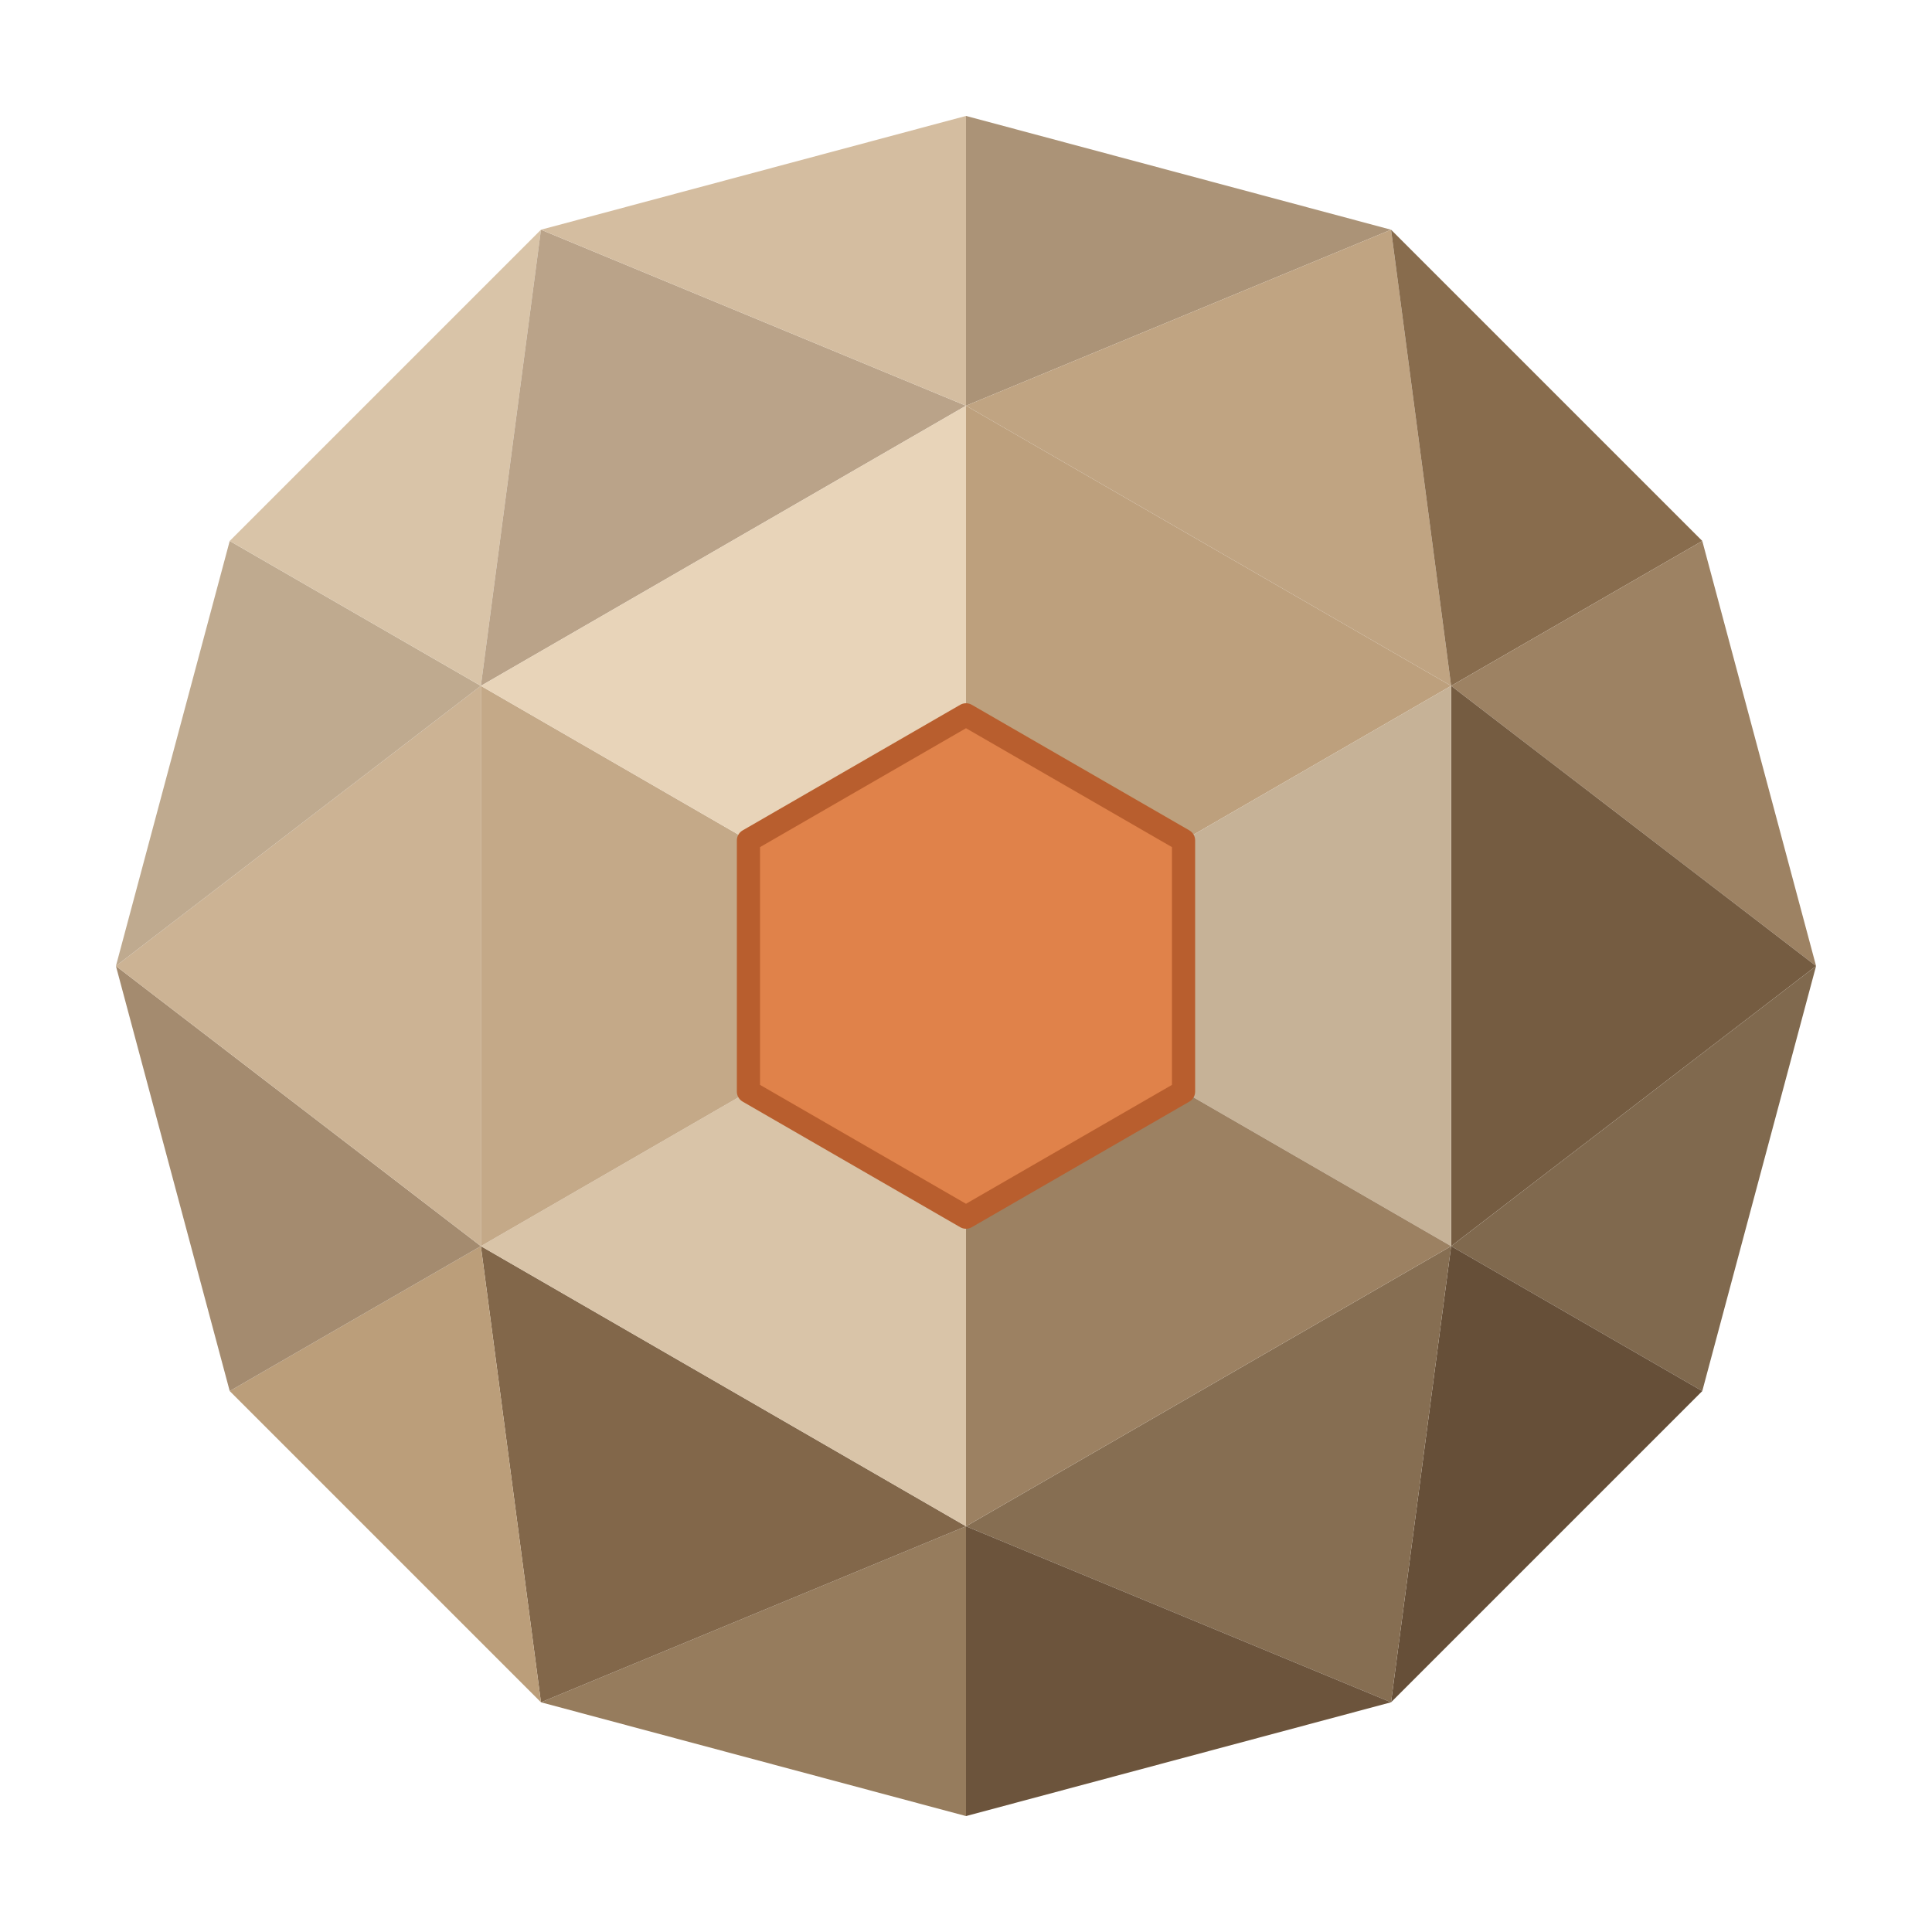
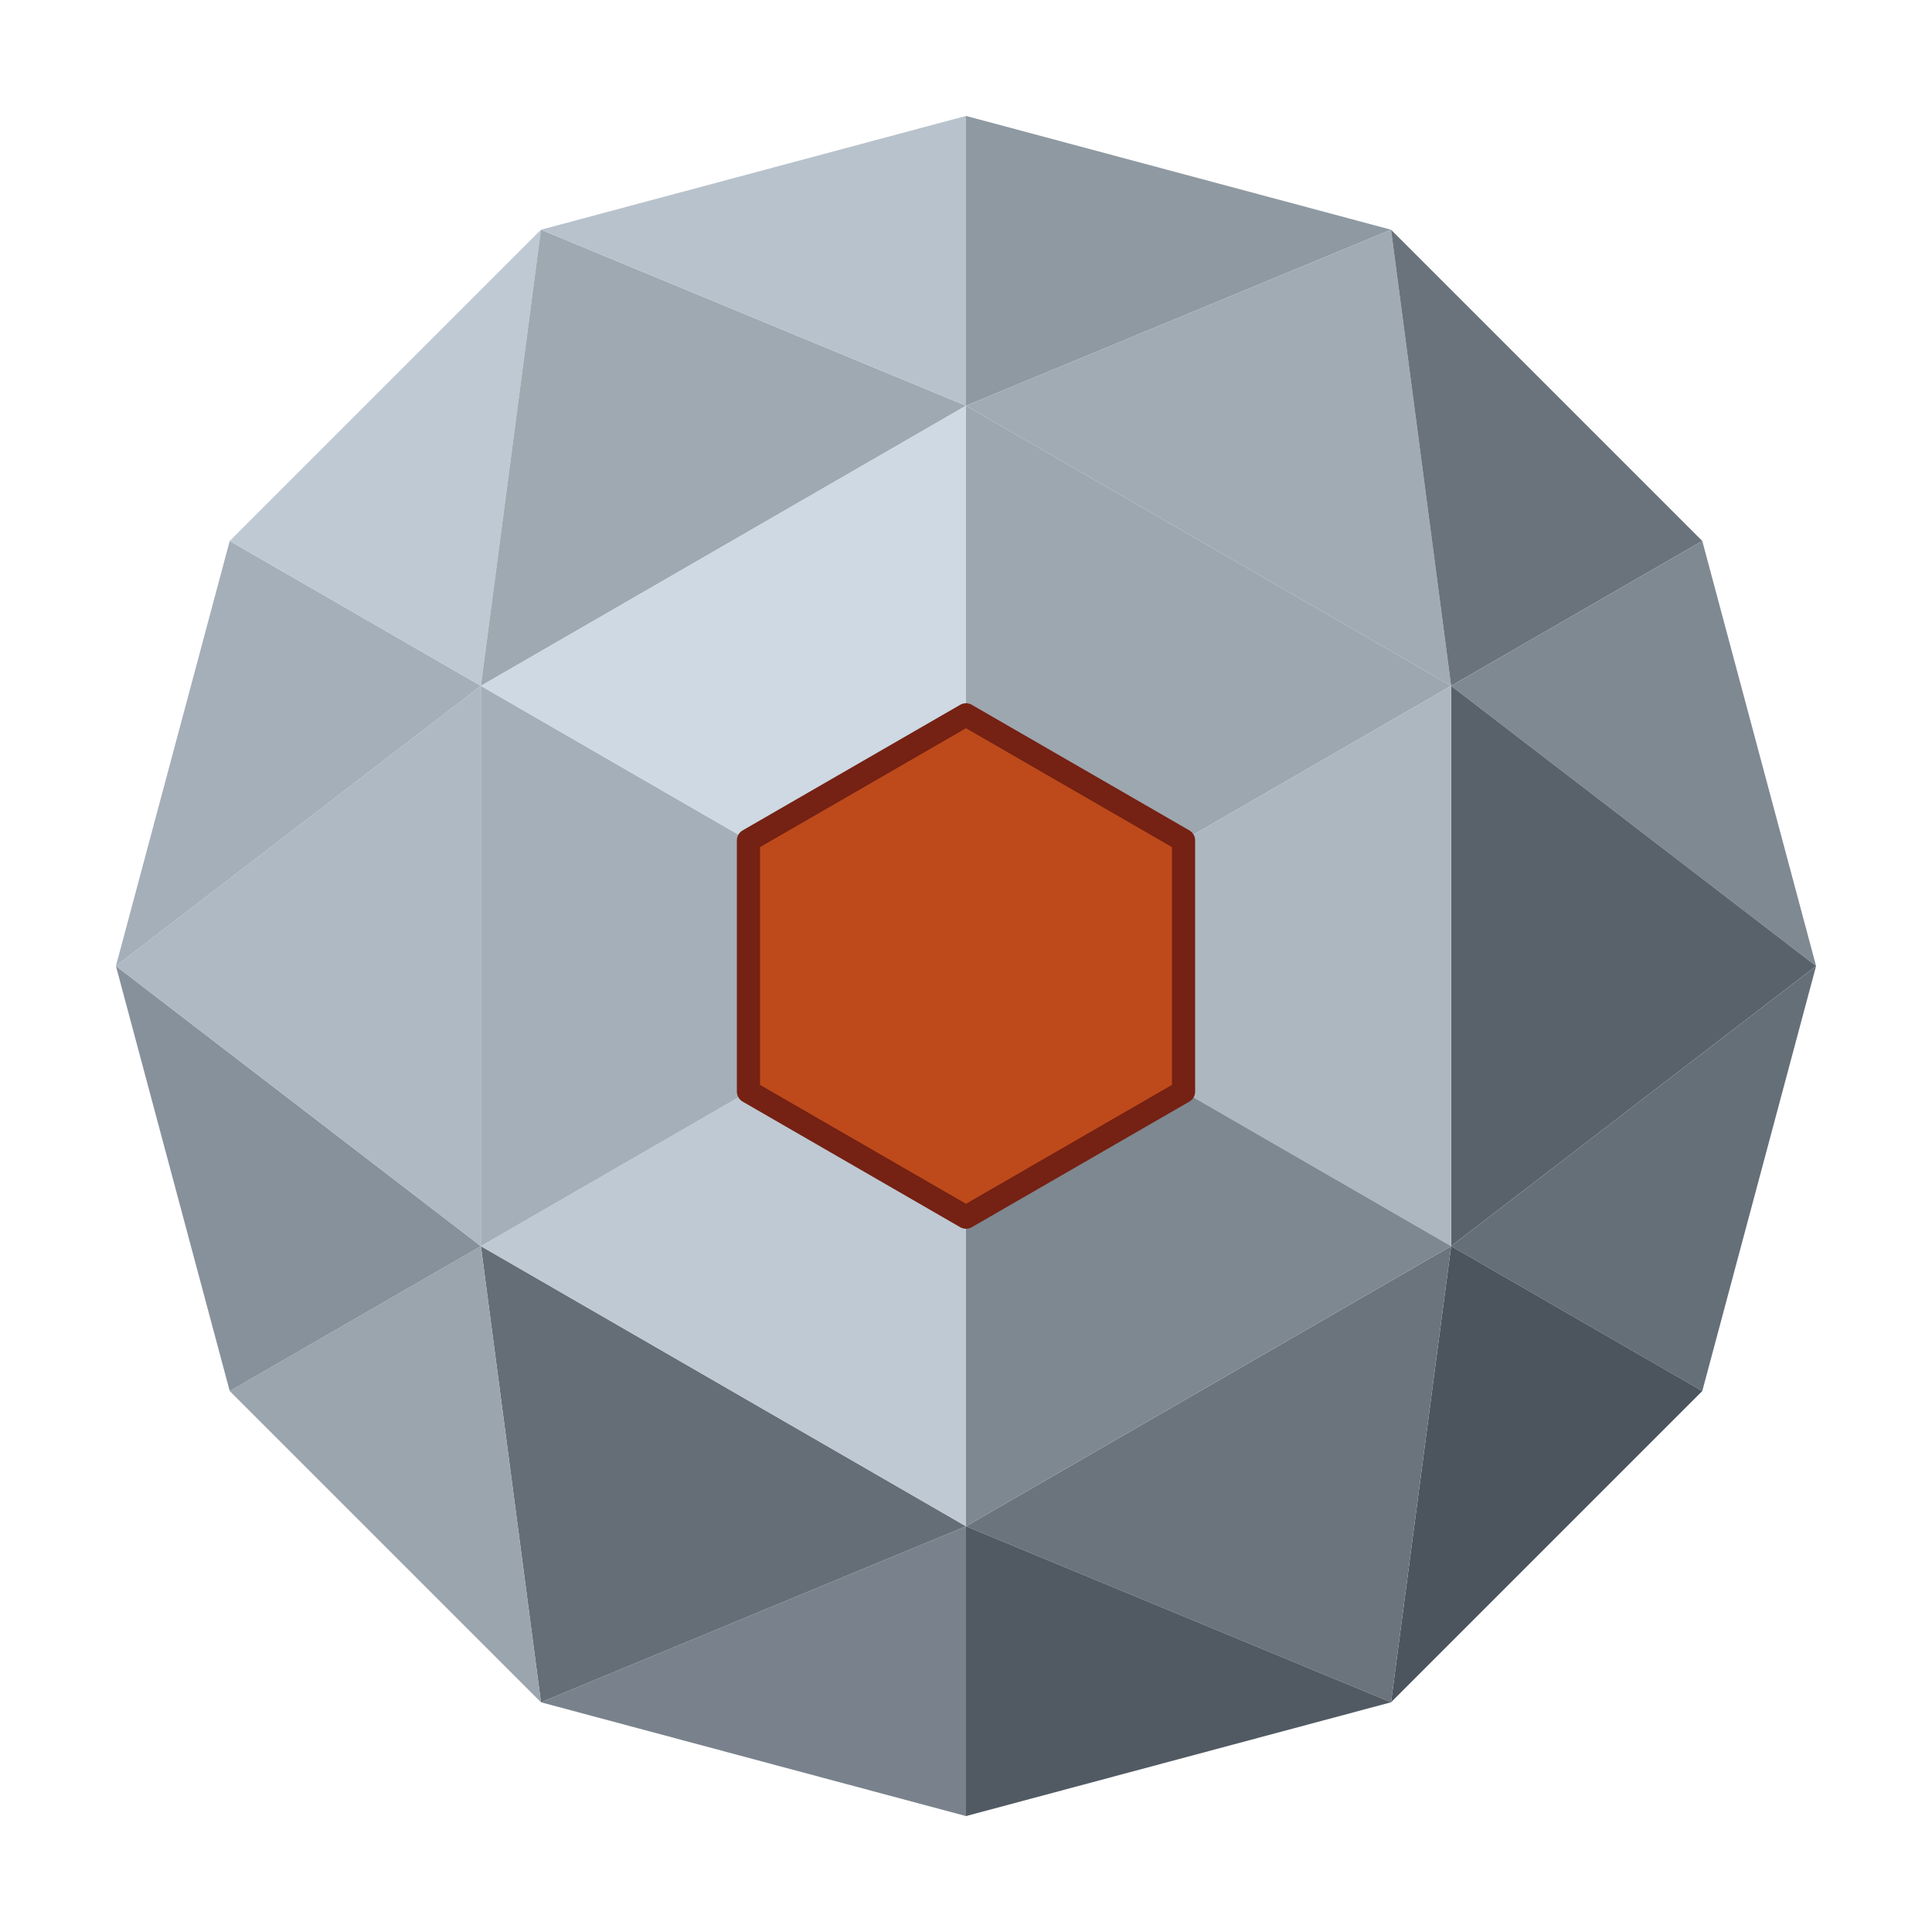
<svg xmlns="http://www.w3.org/2000/svg" viewBox="0 0 100 100">
-   <polygon points="50.00,21.00 50.00,6.00 72.00,11.89" fill="#ab9377" />
-   <polygon points="50.00,21.00 72.00,11.89 75.11,35.50" fill="#c0a482" />
-   <polygon points="75.11,35.50 72.00,11.89 88.11,28.00" fill="#886c4d" />
-   <polygon points="75.11,35.50 88.11,28.00 94.00,50.00" fill="#9d8263" />
-   <polygon points="75.11,35.50 94.00,50.00 75.11,64.50" fill="#755c41" />
-   <polygon points="75.11,64.50 94.00,50.00 88.11,72.00" fill="#80694e" />
-   <polygon points="75.11,64.50 88.11,72.00 72.00,88.11" fill="#664f38" />
-   <polygon points="75.11,64.50 72.00,88.11 50.00,79.00" fill="#866e52" />
-   <polygon points="50.00,79.00 72.00,88.11 50.00,94.00" fill="#6c543c" />
-   <polygon points="50.00,79.00 50.00,94.00 28.00,88.11" fill="#967c5d" />
-   <polygon points="50.00,79.00 28.00,88.11 24.89,64.50" fill="#82674a" />
-   <polygon points="24.89,64.50 28.00,88.11 11.89,72.00" fill="#bb9e7a" />
-   <polygon points="24.89,64.50 11.89,72.00 6.00,50.00" fill="#a48b6f" />
-   <polygon points="24.89,64.50 6.00,50.00 24.89,35.50" fill="#ccb394" />
-   <polygon points="24.89,35.50 6.00,50.00 11.89,28.00" fill="#bfaa8f" />
-   <polygon points="24.89,35.50 11.89,28.00 28.00,11.89" fill="#d9c4a8" />
-   <polygon points="24.89,35.50 28.00,11.89 50.00,21.00" fill="#baa389" />
-   <polygon points="50.00,21.00 28.00,11.89 50.00,6.00" fill="#d4bda0" />
-   <polygon points="50.00,37.00 50.00,21.00 75.11,35.50 61.26,43.50" fill="#bda07d" />
-   <polygon points="61.26,43.50 75.11,35.50 75.11,64.50 61.26,56.50" fill="#c6b297" />
-   <polygon points="61.26,56.50 75.11,64.50 50.00,79.00 50.00,63.00" fill="#9c8162" />
-   <polygon points="50.00,63.00 50.00,79.00 24.89,64.50 38.74,56.50" fill="#d9c4a8" />
-   <polygon points="38.74,56.50 24.89,64.50 24.89,35.50 38.74,43.50" fill="#c4a988" />
-   <polygon points="38.74,43.50 24.89,35.50 50.00,21.00 50.00,37.00" fill="#e8d4b9" />
-   <polygon points="50.00,37.00 61.26,43.50 61.26,56.50 50.00,63.00 38.74,56.50 38.74,43.50" fill="#e0824a" stroke="#b85e2e" stroke-width="1.2" stroke-linejoin="round" />
+   <polygon points="50.00,21.00 50.00,6.00 72.00,11.89" fill="#8f99a2" />
+   <polygon points="50.00,21.00 72.00,11.89 75.11,35.50" fill="#a1abb4" />
+   <polygon points="75.11,35.50 72.00,11.89 88.11,28.00" fill="#6a737c" />
+   <polygon points="75.11,35.50 88.11,28.00 94.00,50.00" fill="#7f8992" />
+   <polygon points="75.11,35.50 94.00,50.00 75.11,64.50" fill="#59626b" />
+   <polygon points="75.11,64.50 94.00,50.00 88.11,72.00" fill="#656f78" />
+   <polygon points="75.11,64.50 88.11,72.00 72.00,88.11" fill="#4c555e" />
+   <polygon points="75.11,64.50 72.00,88.11 50.00,79.00" fill="#6b747d" />
+   <polygon points="50.00,79.00 72.00,88.11 50.00,94.00" fill="#515a63" />
+   <polygon points="50.00,79.00 50.00,94.00 28.00,88.11" fill="#79828c" />
+   <polygon points="50.00,79.00 28.00,88.11 24.89,64.50" fill="#656e77" />
+   <polygon points="24.89,64.50 28.00,88.11 11.89,72.00" fill="#9ba5ae" />
+   <polygon points="24.89,64.50 11.89,72.00 6.00,50.00" fill="#87919b" />
+   <polygon points="24.89,64.50 6.00,50.00 24.89,35.50" fill="#afb9c3" />
+   <polygon points="24.89,35.50 6.00,50.00 11.89,28.00" fill="#a5afb9" />
+   <polygon points="24.89,35.50 11.89,28.00 28.00,11.89" fill="#bfc9d3" />
+   <polygon points="24.89,35.50 28.00,11.89 50.00,21.00" fill="#9fa9b2" />
+   <polygon points="50.00,21.00 28.00,11.89 50.00,6.00" fill="#b8c2cc" />
+   <polygon points="50.00,37.00 50.00,21.00 75.11,35.50 61.26,43.50" fill="#9da7b0" />
+   <polygon points="61.26,43.50 75.11,35.50 75.11,64.50 61.26,56.50" fill="#adb7c0" />
+   <polygon points="61.26,56.50 75.11,64.50 50.00,79.00 50.00,63.00" fill="#7e8891" />
+   <polygon points="50.00,63.00 50.00,79.00 24.89,64.50 38.74,56.50" fill="#bfc9d3" />
+   <polygon points="38.74,56.50 24.89,64.50 24.89,35.50 38.74,43.50" fill="#a5afb9" />
+   <polygon points="38.74,43.50 24.89,35.50 50.00,21.00 50.00,37.00" fill="#ced9e3" />
+   <polygon points="50.00,37.00 61.26,43.50 61.26,56.50 50.00,63.00 38.74,56.50 38.74,43.50" fill="#be4a1b" stroke="#752113" stroke-width="1.2" stroke-linejoin="round" />
</svg>
